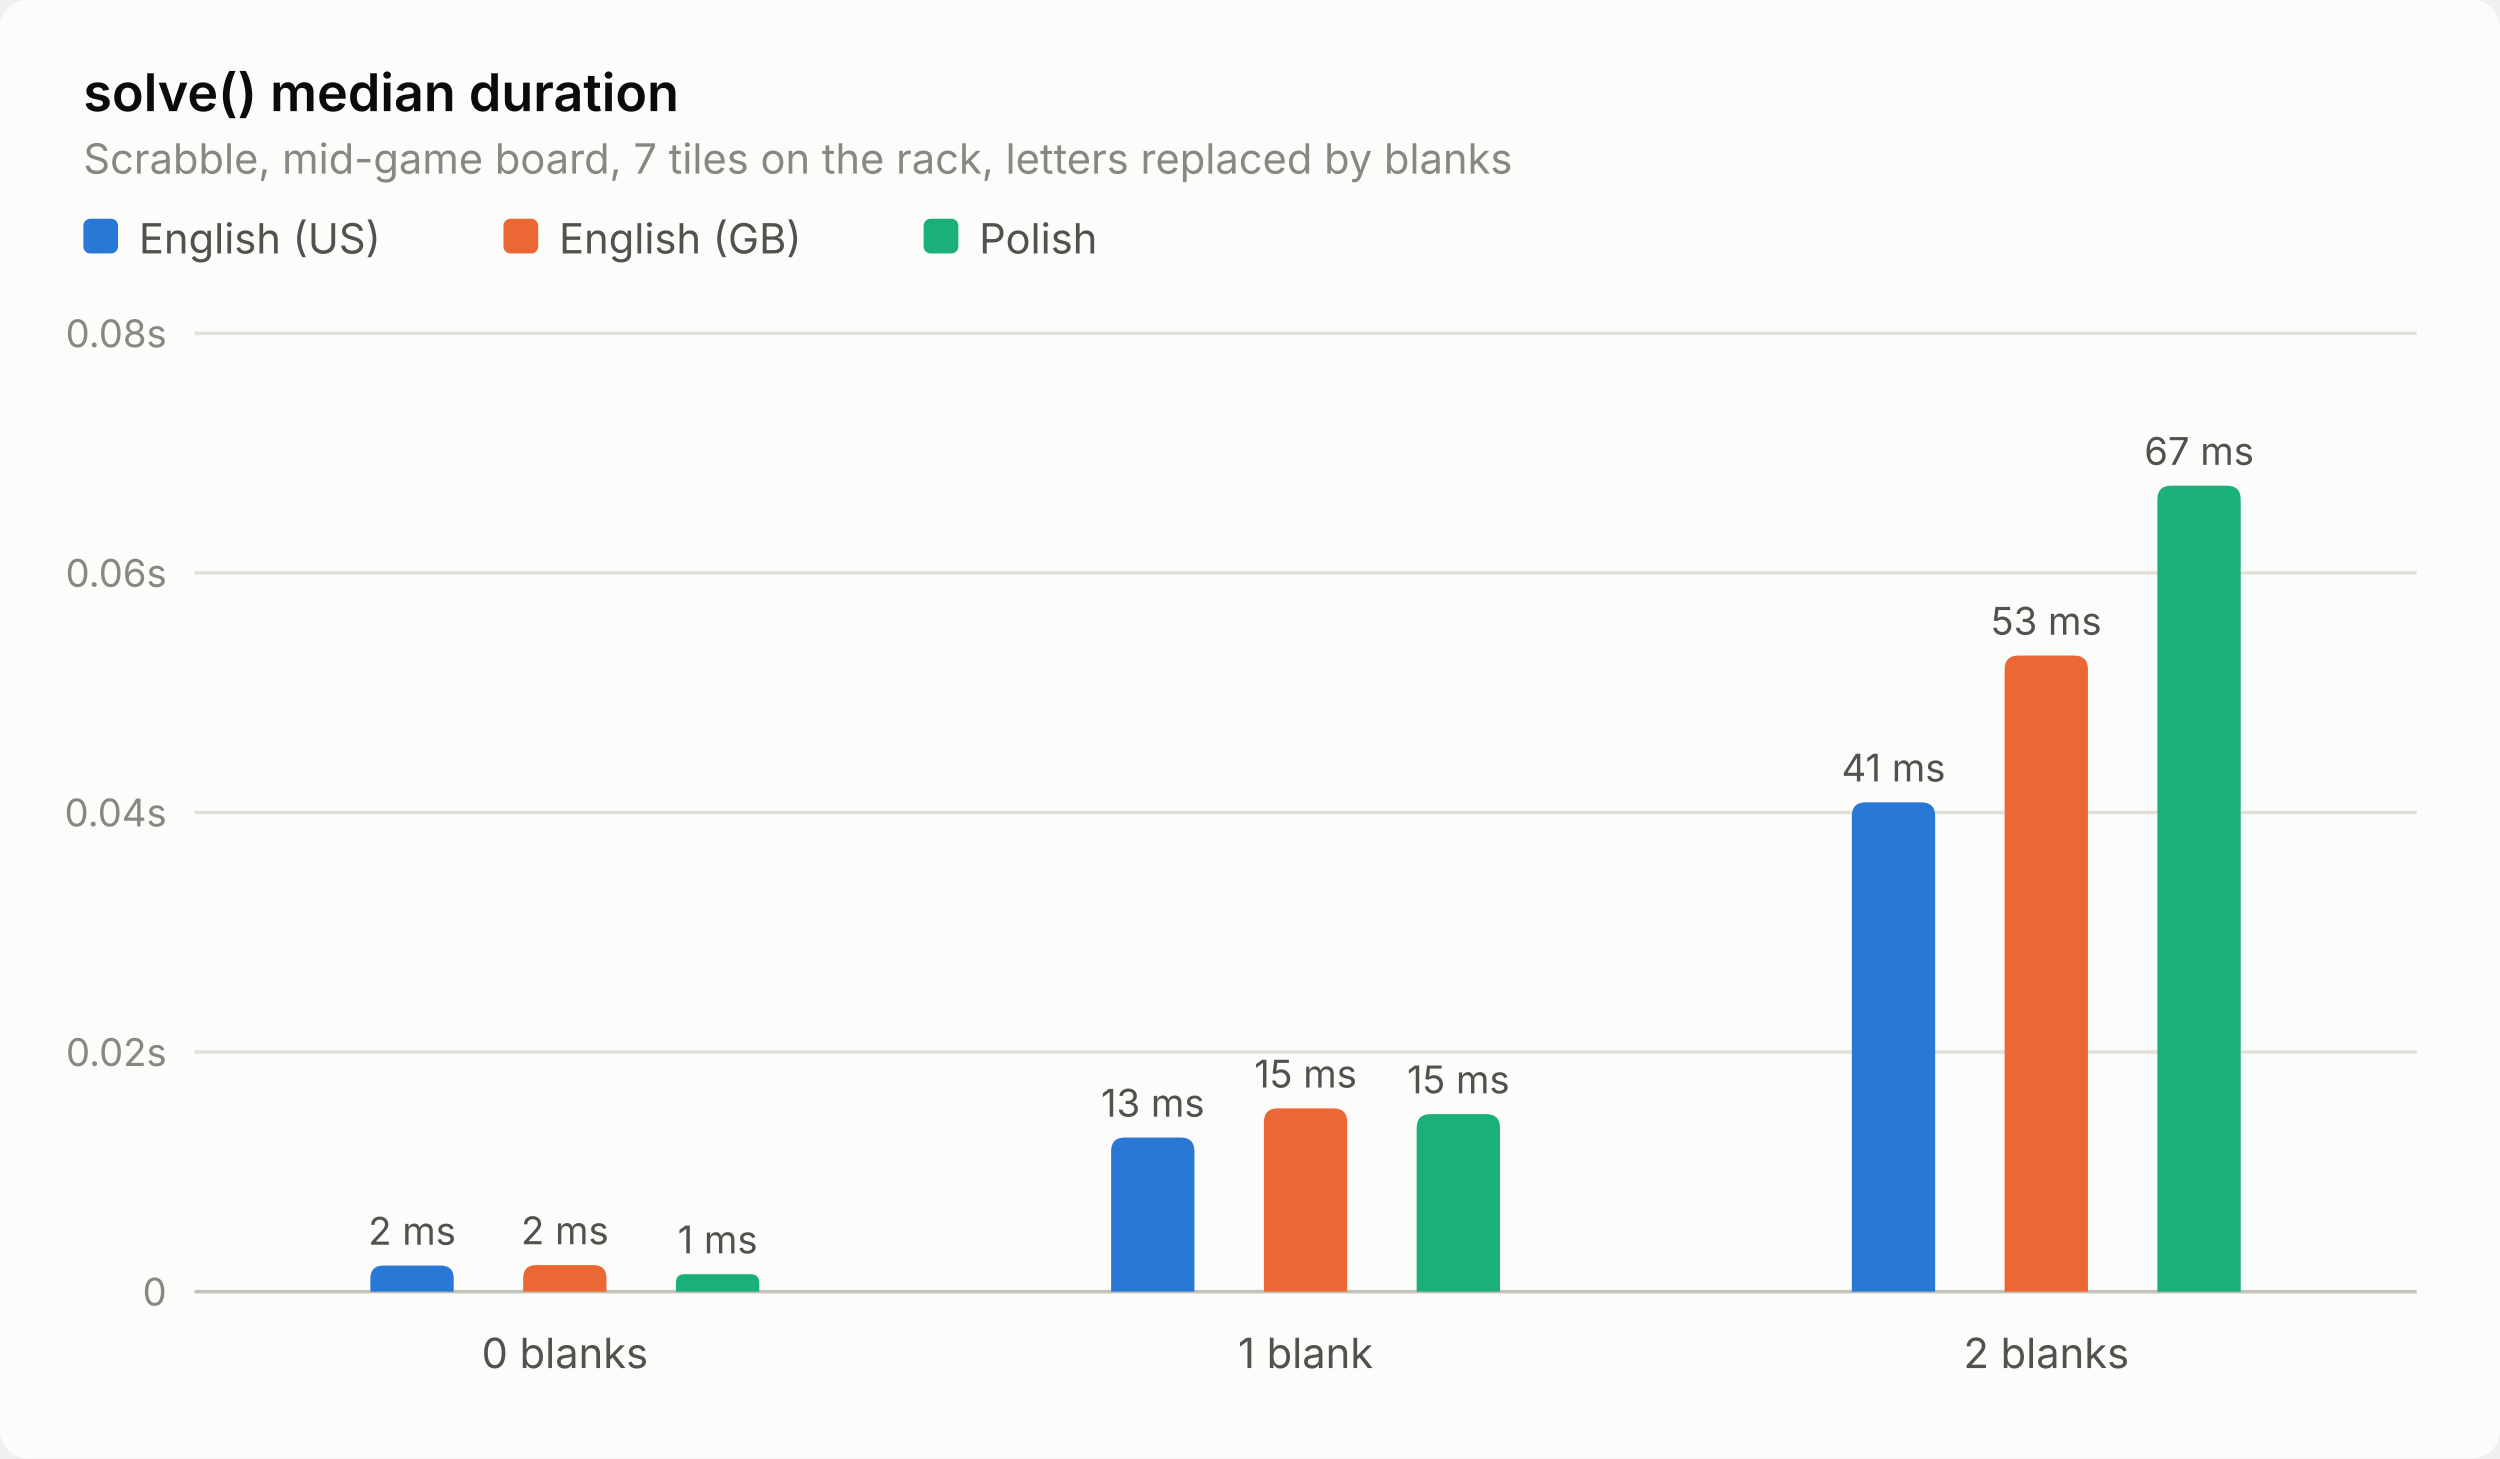
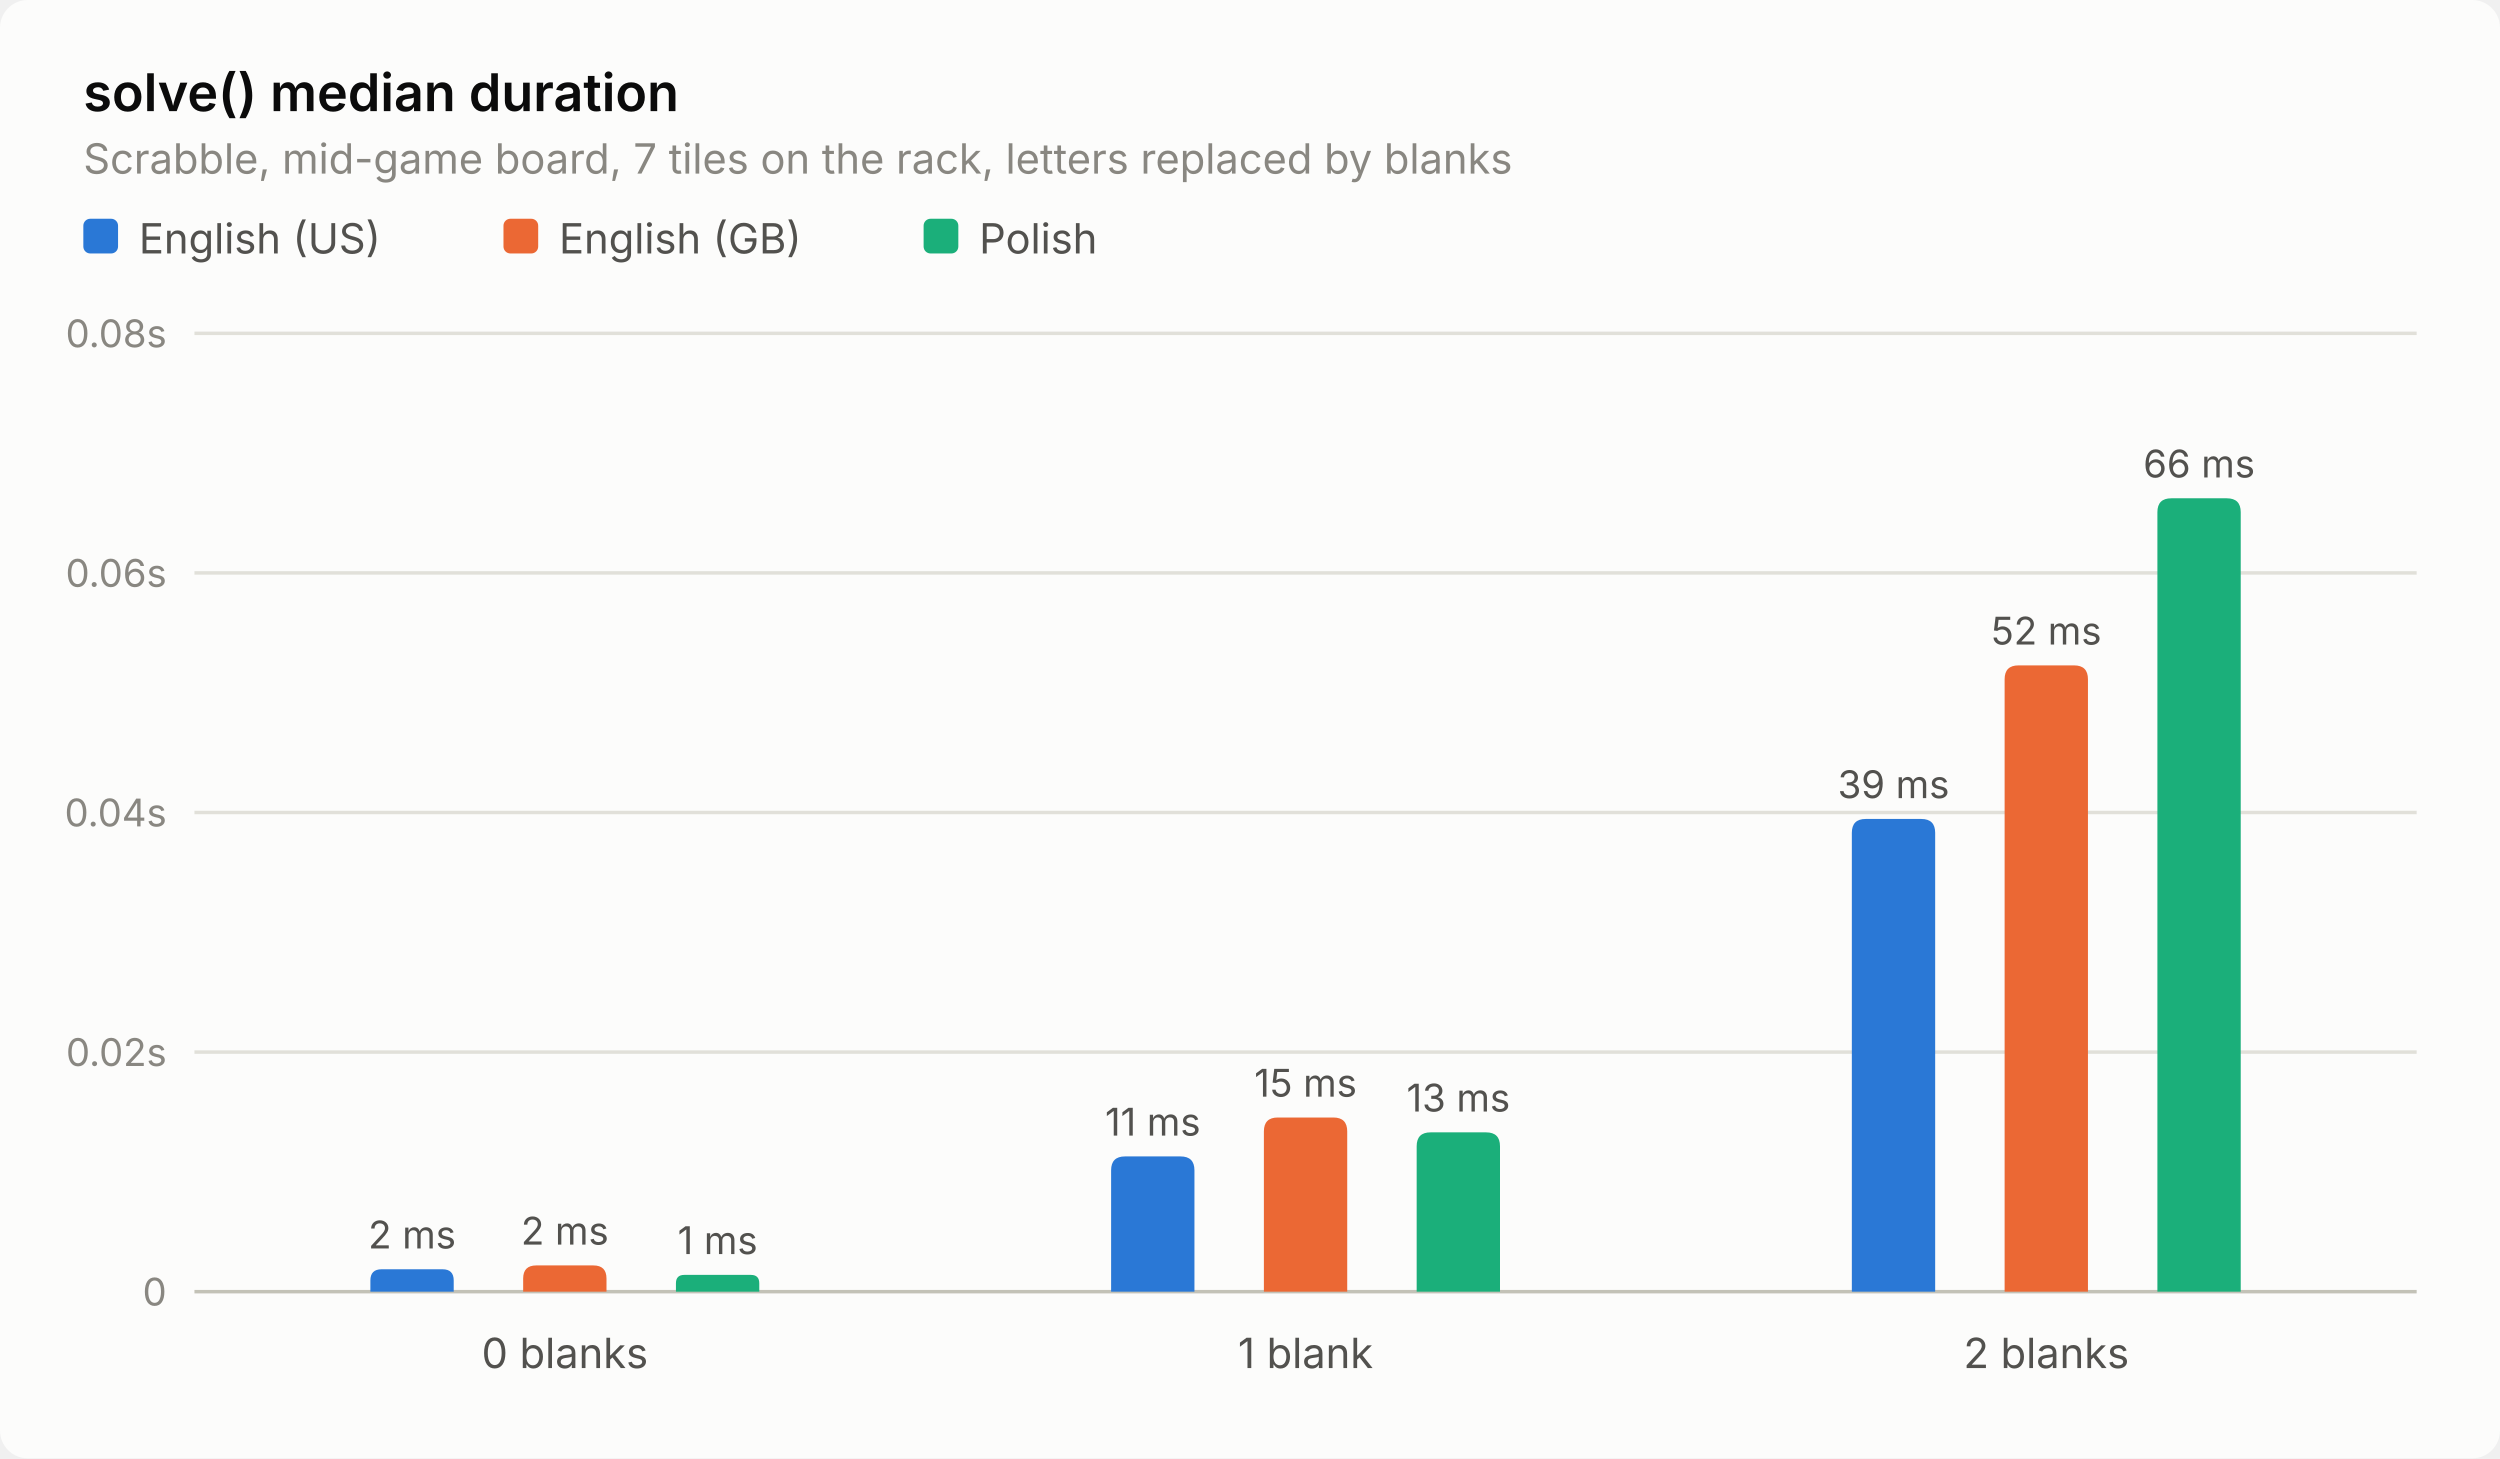
<svg xmlns="http://www.w3.org/2000/svg" width="720" height="420" viewBox="0 0 720 420" role="img" aria-label="Median solve() duration by number of blanks on the rack, for English (US), English (GB), Polish">
  <style>
    text { font-family: system-ui, -apple-system, 'Segoe UI', sans-serif; }
    .axis { stroke: #c3c2b7; }
    .grid { stroke: #e1e0d9; }
    .group-label, .legend-label { fill: #52514e; font-size: 12px; }
    .series-0 { fill: #2a78d6; }
    .series-1 { fill: #eb6834; }
    .series-2 { fill: #1baf7a; }
    .subtitle { fill: #898781; font-size: 12px; }
    .surface { fill: #fcfcfb; }
    .tick-label { fill: #898781; font-size: 11px; font-variant-numeric: tabular-nums; }
    .title { fill: #0b0b0b; font-size: 15px; font-weight: 600; }
    .value-label { fill: #52514e; font-size: 11px; }
    @media (prefers-color-scheme: dark) {
      .axis { stroke: #383835; }
      .grid { stroke: #2c2c2a; }
      .group-label, .legend-label, .value-label { fill: #c3c2b7; }
      .series-0 { fill: #3987e5; }
      .series-1 { fill: #d95926; }
      .series-2 { fill: #199e70; }
      .surface { fill: #1a1a19; }
      .title { fill: #ffffff; }
    }</style>
  <rect class="surface" width="720" height="420" rx="8" />
  <text class="title" x="24" y="32">solve() median duration</text>
  <text class="subtitle" x="24" y="50">Scrabble, mid-game board, 7 tiles on the rack, letters replaced by blanks</text>
  <rect class="series-0" x="24" y="63" width="10" height="10" rx="2" />
  <text class="legend-label" x="40" y="73">English (US)</text>
  <rect class="series-1" x="145" y="63" width="10" height="10" rx="2" />
  <text class="legend-label" x="161" y="73">English (GB)</text>
  <rect class="series-2" x="266" y="63" width="10" height="10" rx="2" />
  <text class="legend-label" x="282" y="73">Polish</text>
  <line class="axis" x1="56" y1="372" x2="696" y2="372" />
  <text class="tick-label" text-anchor="end" x="48" y="376">0</text>
  <line class="grid" x1="56" y1="303" x2="696" y2="303" />
  <text class="tick-label" text-anchor="end" x="48" y="307">0.02s</text>
  <line class="grid" x1="56" y1="234" x2="696" y2="234" />
  <text class="tick-label" text-anchor="end" x="48" y="238">0.04s</text>
  <line class="grid" x1="56" y1="165" x2="696" y2="165" />
  <text class="tick-label" text-anchor="end" x="48" y="169">0.06s</text>
  <line class="grid" x1="56" y1="96" x2="696" y2="96" />
  <text class="tick-label" text-anchor="end" x="48" y="100">0.08s</text>
-   <path class="series-0" d="M 106.67 372 L 106.67 368.24 Q 106.67 364.48 110.43 364.48 L 126.91 364.48 Q 130.67 364.48 130.67 368.24 L 130.67 372 Z" />
-   <text class="value-label" text-anchor="middle" x="118.67" y="358.48">2 ms</text>
-   <path class="series-1" d="M 150.67 372 L 150.67 368.17 Q 150.67 364.34 154.5 364.34 L 170.84 364.34 Q 174.67 364.34 174.67 368.17 L 174.67 372 Z" />
-   <text class="value-label" text-anchor="middle" x="162.67" y="358.34">2 ms</text>
-   <path class="series-2" d="M 194.67 372 L 194.67 369.48 Q 194.67 366.96 197.19 366.96 L 216.15 366.96 Q 218.67 366.96 218.67 369.48 L 218.67 372 Z" />
-   <text class="value-label" text-anchor="middle" x="206.67" y="360.96">1 ms</text>
-   <path class="series-0" d="M 320 372 L 320 331.6 Q 320 327.6 324 327.6 L 340 327.6 Q 344 327.6 344 331.6 L 344 372 Z" />
-   <text class="value-label" text-anchor="middle" x="332" y="321.6">13 ms</text>
-   <path class="series-1" d="M 364 372 L 364 323.21 Q 364 319.21 368 319.21 L 384 319.21 Q 388 319.21 388 323.21 L 388 372 Z" />
-   <text class="value-label" text-anchor="middle" x="376" y="313.21">15 ms</text>
-   <path class="series-2" d="M 408 372 L 408 324.87 Q 408 320.87 412 320.87 L 428 320.87 Q 432 320.87 432 324.87 L 432 372 Z" />
-   <text class="value-label" text-anchor="middle" x="420" y="314.87">15 ms</text>
-   <path class="series-0" d="M 533.33 372 L 533.33 235.07 Q 533.33 231.07 537.33 231.07 L 553.33 231.07 Q 557.33 231.07 557.33 235.07 L 557.33 372 Z" />
-   <text class="value-label" text-anchor="middle" x="545.33" y="225.07">41 ms</text>
-   <path class="series-1" d="M 577.33 372 L 577.33 192.8 Q 577.33 188.8 581.33 188.8 L 597.33 188.8 Q 601.33 188.8 601.33 192.8 L 601.33 372 Z" />
-   <text class="value-label" text-anchor="middle" x="589.33" y="182.8">53 ms</text>
-   <path class="series-2" d="M 621.33 372 L 621.33 143.88 Q 621.33 139.88 625.33 139.88 L 641.33 139.88 Q 645.33 139.88 645.33 143.88 L 645.33 372 Z" />
-   <text class="value-label" text-anchor="middle" x="633.33" y="133.88">67 ms</text>
+   <path class="series-0" d="M 106.67 372 L 106.67 368.78 Q 106.67 365.55 109.9 365.55 L 127.45 365.55 Q 130.67 365.55 130.67 368.78 L 130.67 372 Z" />
+   <text class="value-label" text-anchor="middle" x="118.67" y="359.55">2 ms</text>
+   <path class="series-1" d="M 150.67 372 L 150.67 368.22 Q 150.67 364.44 154.45 364.44 L 170.89 364.44 Q 174.67 364.44 174.67 368.22 L 174.67 372 Z" />
+   <text class="value-label" text-anchor="middle" x="162.67" y="358.44">2 ms</text>
+   <path class="series-2" d="M 194.67 372 L 194.67 369.59 Q 194.67 367.17 197.08 367.17 L 216.26 367.17 Q 218.67 367.17 218.67 369.59 L 218.67 372 Z" />
+   <text class="value-label" text-anchor="middle" x="206.67" y="361.17">1 ms</text>
+   <path class="series-0" d="M 320 372 L 320 337.05 Q 320 333.05 324 333.05 L 340 333.05 Q 344 333.05 344 337.05 L 344 372 Z" />
+   <text class="value-label" text-anchor="middle" x="332" y="327.05">11 ms</text>
+   <path class="series-1" d="M 364 372 L 364 325.84 Q 364 321.84 368 321.84 L 384 321.84 Q 388 321.84 388 325.84 L 388 372 Z" />
+   <text class="value-label" text-anchor="middle" x="376" y="315.84">15 ms</text>
+   <path class="series-2" d="M 408 372 L 408 330.12 Q 408 326.12 412 326.12 L 428 326.12 Q 432 326.12 432 330.12 L 432 372 Z" />
+   <text class="value-label" text-anchor="middle" x="420" y="320.12">13 ms</text>
+   <path class="series-0" d="M 533.33 372 L 533.33 239.86 Q 533.33 235.86 537.33 235.86 L 553.33 235.86 Q 557.33 235.86 557.33 239.86 L 557.33 372 Z" />
+   <text class="value-label" text-anchor="middle" x="545.33" y="229.86">39 ms</text>
+   <path class="series-1" d="M 577.33 372 L 577.33 195.63 Q 577.33 191.63 581.33 191.63 L 597.33 191.63 Q 601.33 191.63 601.33 195.63 L 601.33 372 Z" />
+   <text class="value-label" text-anchor="middle" x="589.33" y="185.63">52 ms</text>
+   <path class="series-2" d="M 621.33 372 L 621.33 147.51 Q 621.33 143.51 625.33 143.51 L 641.33 143.51 Q 645.33 143.51 645.33 147.51 L 645.33 372 Z" />
+   <text class="value-label" text-anchor="middle" x="633.33" y="137.51">66 ms</text>
  <text class="group-label" text-anchor="middle" x="162.67" y="394">0 blanks</text>
  <text class="group-label" text-anchor="middle" x="376" y="394">1 blank</text>
  <text class="group-label" text-anchor="middle" x="589.33" y="394">2 blanks</text>
</svg>
